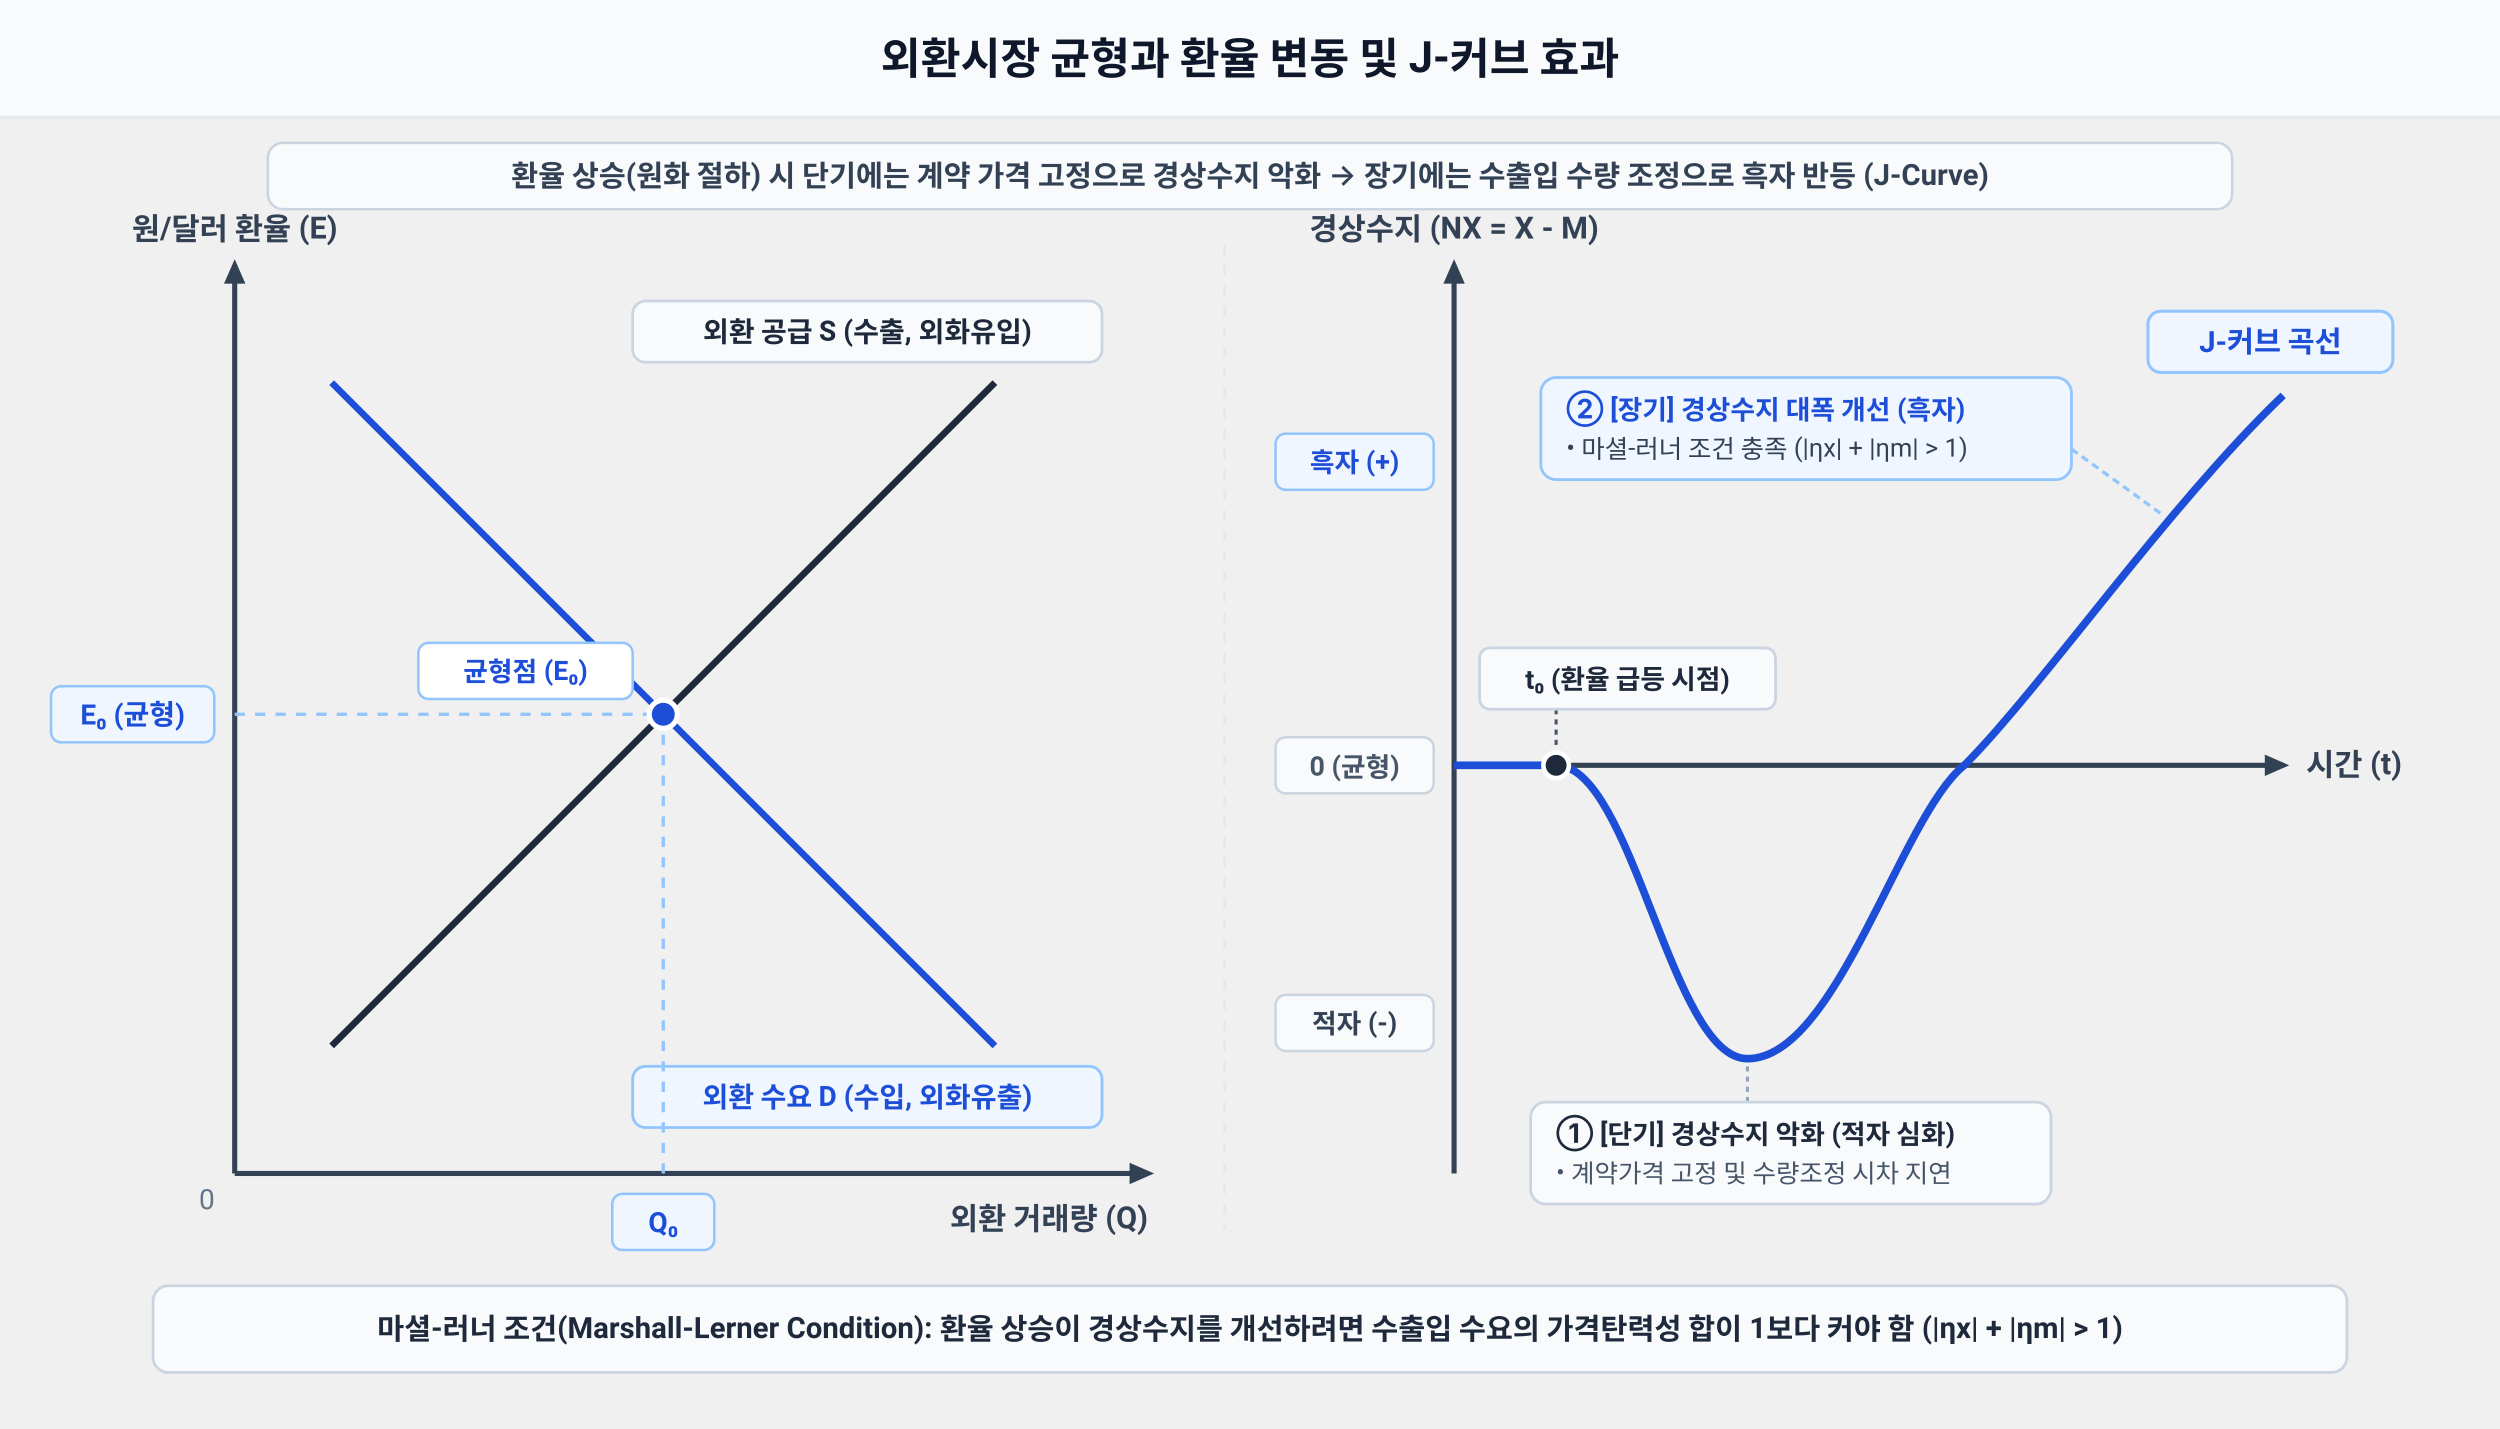
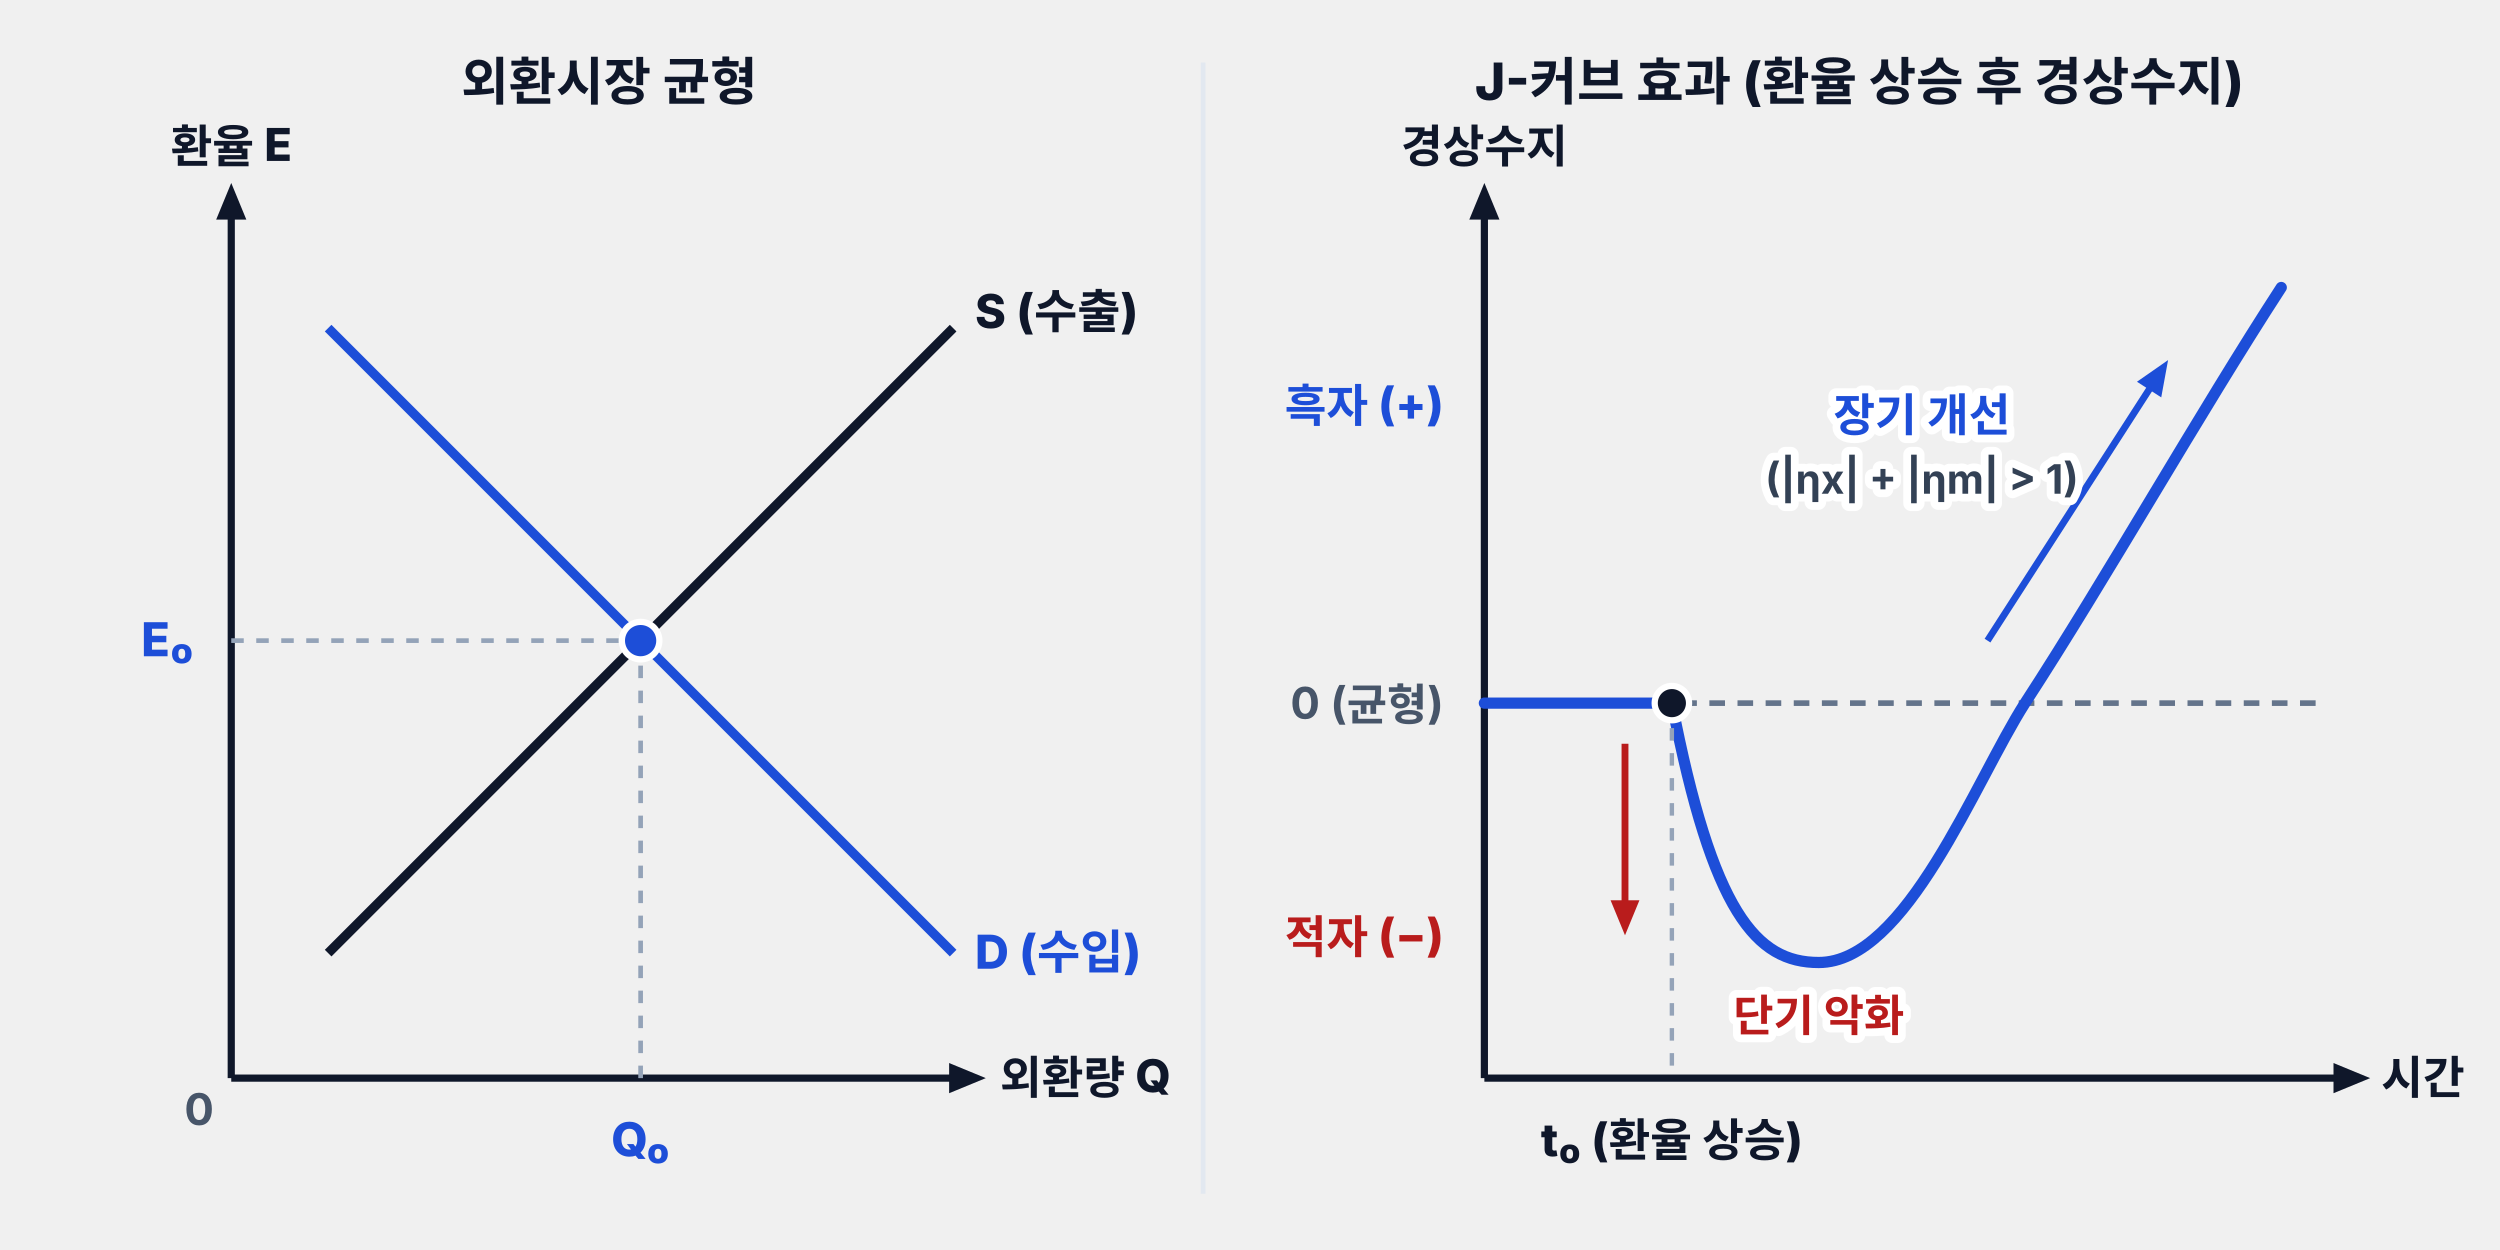
- <svg xmlns="http://www.w3.org/2000/svg" viewBox="0 0 980 560" width="100%" height="100%" style="background:#ffffff; font-family:'Pretendard', -apple-system, BlinkMacSystemFont, 'Segoe UI', Roboto, sans-serif;">
+ <svg xmlns="http://www.w3.org/2000/svg" viewBox="0 0 800 400" width="1200" height="600" style="background:#ffffff; font-family:'Pretendard', -apple-system, BlinkMacSystemFont, 'Apple SD Gothic Neo', sans-serif;">
  <defs>
+     <style>
+       .halo { paint-order: stroke; stroke: #ffffff; stroke-width: 5px; stroke-linejoin: round; }
+     </style>
    <marker id="axis-arr" viewBox="0 0 10 10" refX="6" refY="5" markerWidth="6" markerHeight="6" orient="auto-start-reverse">
-       <path d="M 0 1.5 L 8 5 L 0 8.5 z" fill="#334155" />
+       <path d="M 0 1.5 L 8.5 5 L 0 8.5 z" fill="#0f172a" />
+     </marker>
+     <marker id="red-arr" viewBox="0 0 10 10" refX="6" refY="5" markerWidth="6" markerHeight="6" orient="auto-start-reverse">
+       <path d="M 0 1.5 L 8.5 5 L 0 8.5 z" fill="#b91c1c" />
+     </marker>
+     <marker id="blue-arr" viewBox="0 0 10 10" refX="6" refY="5" markerWidth="6" markerHeight="6" orient="auto-start-reverse">
+       <path d="M 0 1.5 L 8.5 5 L 0 8.5 z" fill="#1d4ed8" />
    </marker>
  </defs>
-   <rect x="0" y="0" width="980" height="46" fill="#f8fafc" />
-   <text x="490" y="29" font-size="17" font-weight="700" text-anchor="middle" fill="#0f172a">외환시장 균형과 환율 변동 및 J-커브 효과</text>
-   <line x1="0" y1="46" x2="980" y2="46" stroke="#e2e8f0" stroke-width="1.2" />
-   <rect x="105" y="56" width="770" height="26" rx="6" fill="#f8fafc" stroke="#cbd5e1" stroke-width="1" />
-   <text x="490" y="73" font-size="11.5" font-weight="600" text-anchor="middle" fill="#334155">
-     환율 상승(원화 절하) 시 단기에는 계약 가격 고정으로 경상수지 악화 → 장기에는 수출입 수량 조정으로 흑자 반등 (J-Curve)
-   </text>
-   <line x1="92" y1="460" x2="450" y2="460" stroke="#334155" stroke-width="2" marker-end="url(#axis-arr)" />
-   <line x1="92" y1="460" x2="92" y2="104" stroke="#334155" stroke-width="2" marker-end="url(#axis-arr)" />
-   <text x="450" y="482" font-size="12" font-weight="700" fill="#334155" text-anchor="end">외환 거래량 (Q)</text>
-   <text x="92" y="94" font-size="12" font-weight="700" fill="#334155" text-anchor="middle">원/달러 환율 (E)</text>
-   <text x="78" y="474" font-size="11" fill="#64748b">0</text>
-   <line x1="130" y1="410" x2="390" y2="150" stroke="#1e293b" stroke-width="2.6" />
-   <g transform="translate(248, 118)">
-     <rect x="0" y="0" width="184" height="24" rx="5" fill="#f8fafc" stroke="#cbd5e1" stroke-width="1.1" />
-     <text x="92" y="16" font-size="11" font-weight="700" fill="#1e293b" text-anchor="middle">외환 공급 S (수출, 외화유입)</text>
-   </g>
-   <line x1="130" y1="150" x2="390" y2="410" stroke="#1d4ed8" stroke-width="2.6" />
-   <g transform="translate(248, 418)">
-     <rect x="0" y="0" width="184" height="24" rx="5" fill="#eff6ff" stroke="#93c5fd" stroke-width="1.1" />
-     <text x="92" y="16" font-size="11" font-weight="700" fill="#1d4ed8" text-anchor="middle">외환 수요 D (수입, 외화유출)</text>
-   </g>
-   <line x1="92" y1="280" x2="260" y2="280" stroke="#93c5fd" stroke-dasharray="4,4" stroke-width="1.3" />
-   <line x1="260" y1="280" x2="260" y2="460" stroke="#93c5fd" stroke-dasharray="4,4" stroke-width="1.3" />
-   <circle cx="260" cy="280" r="5.5" fill="#1d4ed8" stroke="#ffffff" stroke-width="2" />
-   <rect x="20" y="269" width="64" height="22" rx="4" fill="#eff6ff" stroke="#93c5fd" stroke-width="1" />
-   <text x="52" y="284" font-size="11" font-weight="700" fill="#1d4ed8" text-anchor="middle">E₀ (균형)</text>
-   <rect x="240" y="468" width="40" height="22" rx="4" fill="#eff6ff" stroke="#93c5fd" stroke-width="1" />
-   <text x="260" y="483" font-size="11" font-weight="700" fill="#1d4ed8" text-anchor="middle">Q₀</text>
-   <g transform="translate(164, 252)">
-     <rect x="0" y="0" width="84" height="22" rx="4" fill="#ffffff" stroke="#93c5fd" stroke-width="1" />
-     <text x="42" y="15" font-size="10.5" font-weight="700" fill="#1d4ed8" text-anchor="middle">균형점 (E₀)</text>
-   </g>
-   <line x1="480" y1="96" x2="480" y2="482" stroke="#e2e8f0" stroke-width="1" stroke-dasharray="4,4" />
-   <line x1="570" y1="300" x2="895" y2="300" stroke="#334155" stroke-width="2" marker-end="url(#axis-arr)" />
-   <line x1="570" y1="460" x2="570" y2="104" stroke="#334155" stroke-width="2" marker-end="url(#axis-arr)" />
-   <text x="904" y="304" font-size="12" font-weight="700" fill="#334155">시간 (t)</text>
-   <text x="570" y="94" font-size="12" font-weight="700" fill="#334155" text-anchor="middle">경상수지 (NX = X - M)</text>
-   <rect x="500" y="170" width="62" height="22" rx="4" fill="#eff6ff" stroke="#93c5fd" stroke-width="1" />
-   <text x="531" y="185" font-size="10.5" font-weight="700" fill="#1d4ed8" text-anchor="middle">흑자 (+)</text>
-   <rect x="500" y="289" width="62" height="22" rx="4" fill="#f8fafc" stroke="#cbd5e1" stroke-width="1" />
-   <text x="531" y="304" font-size="10.5" font-weight="600" fill="#475569" text-anchor="middle">0 (균형)</text>
-   <rect x="500" y="390" width="62" height="22" rx="4" fill="#f8fafc" stroke="#cbd5e1" stroke-width="1" />
-   <text x="531" y="405" font-size="10.5" font-weight="600" fill="#334155" text-anchor="middle">적자 (-)</text>
-   <line x1="610" y1="278" x2="610" y2="294" stroke="#475569" stroke-width="1.2" stroke-dasharray="2,2" />
-   <g transform="translate(580, 254)">
-     <rect x="0" y="0" width="116" height="24" rx="4" fill="#f8fafc" stroke="#cbd5e1" stroke-width="1.1" />
-     <text x="58" y="16" font-size="10.5" font-weight="700" fill="#1e293b" text-anchor="middle">t₀ (환율 급등 시점)</text>
-   </g>
-   <path d="M 570 300 L 610 300 C 640 300, 655 415, 685 415 C 720 415, 745 320, 770 300 C 800 270, 850 198, 895 155" fill="none" stroke="#1d4ed8" stroke-width="3" />
-   <circle cx="610" cy="300" r="5" fill="#1e293b" stroke="#ffffff" stroke-width="1.8" />
-   <g transform="translate(842, 122)">
-     <rect x="0" y="0" width="96" height="24" rx="5" fill="#eff6ff" stroke="#93c5fd" stroke-width="1.2" />
-     <text x="48" y="16" font-size="11.5" font-weight="700" fill="#1d4ed8" text-anchor="middle">J-커브 곡선</text>
-   </g>
-   <line x1="685" y1="418" x2="685" y2="432" stroke="#94a3b8" stroke-width="1.2" stroke-dasharray="2,2" />
-   <g transform="translate(600, 432)">
-     <rect x="0" y="0" width="204" height="40" rx="6" fill="#f8fafc" stroke="#cbd5e1" stroke-width="1.1" />
-     <text x="10" y="16" font-size="10.5" font-weight="700" fill="#1e293b">① [단기] 경상수지 악화 (적자 심화)</text>
-     <text x="10" y="31" font-size="10" fill="#475569">• 계약가격 고정 및 수량조정 시차 지연</text>
-   </g>
-   <line x1="812" y1="176" x2="848" y2="202" stroke="#93c5fd" stroke-width="1.3" stroke-dasharray="3,2" />
-   <g transform="translate(604, 148)">
-     <rect x="0" y="0" width="208" height="40" rx="6" fill="#eff6ff" stroke="#93c5fd" stroke-width="1.1" />
-     <text x="10" y="16" font-size="10.5" font-weight="700" fill="#1d4ed8">② [장기] 경상수지 대폭 개선 (흑자)</text>
-     <text x="10" y="31" font-size="10" fill="#334155">• 마셜-러너 조건 충족 (|ηx| + |ηm| &gt; 1)</text>
-   </g>
-   <rect x="60" y="504" width="860" height="34" rx="6" fill="#f8fafc" stroke="#cbd5e1" stroke-width="1.1" />
-   <text x="490" y="525" font-size="11.5" font-weight="600" fill="#1e293b" text-anchor="middle">
-     마셜-러너 조건(Marshall-Lerner Condition): 환율 상승이 경상수지를 개선하려면 수출입 수요의 가격탄력성 합이 1보다 커야 함 (|ηx| + |ηm| &gt; 1)
-   </text>
+   <line x1="385" y1="20" x2="385" y2="382" stroke="#e2e8f0" stroke-width="1.5" />
+   <text x="195" y="32" font-size="16.5" font-weight="800" fill="#0f172a" text-anchor="middle">외환시장 균형</text>
+   <line x1="74" y1="345" x2="312" y2="345" stroke="#0f172a" stroke-width="2.3" marker-end="url(#axis-arr)" />
+   <line x1="74" y1="345" x2="74" y2="62" stroke="#0f172a" stroke-width="2.3" marker-end="url(#axis-arr)" />
+   <text x="320" y="350" font-size="14.5" font-weight="800" fill="#0f172a">외환량 Q</text>
+   <text x="74" y="52" font-size="14.5" font-weight="800" fill="#0f172a" text-anchor="middle">환율 E</text>
+   <text x="59" y="360" font-size="14" font-weight="700" fill="#475569">0</text>
+   <line x1="105" y1="305" x2="305" y2="105" stroke="#0f172a" stroke-width="3" />
+   <text x="312" y="105" font-size="15" font-weight="800" fill="#0f172a">S (수출)</text>
+   <line x1="105" y1="105" x2="305" y2="305" stroke="#1d4ed8" stroke-width="3" />
+   <text x="312" y="310" font-size="15" font-weight="800" fill="#1d4ed8">D (수입)</text>
+   <line x1="74" y1="205" x2="205" y2="205" stroke="#94a3b8" stroke-width="1.5" stroke-dasharray="4,4" />
+   <line x1="205" y1="205" x2="205" y2="345" stroke="#94a3b8" stroke-width="1.5" stroke-dasharray="4,4" />
+   <circle cx="205" cy="205" r="6" fill="#1d4ed8" stroke="#ffffff" stroke-width="2" />
+   <text x="62" y="210" font-size="15" font-weight="800" fill="#1d4ed8" text-anchor="end">E₀</text>
+   <text x="205" y="370" font-size="15" font-weight="800" fill="#1d4ed8" text-anchor="middle">Q₀</text>
+   <text x="595" y="32" font-size="16.5" font-weight="800" fill="#0f172a" text-anchor="middle">J-커브 효과 (환율 상승 후 경상수지)</text>
+   <line x1="475" y1="345" x2="755" y2="345" stroke="#0f172a" stroke-width="2.3" marker-end="url(#axis-arr)" />
+   <line x1="475" y1="345" x2="475" y2="62" stroke="#0f172a" stroke-width="2.3" marker-end="url(#axis-arr)" />
+   <line x1="475" y1="225" x2="745" y2="225" stroke="#64748b" stroke-width="1.8" stroke-dasharray="5,4" />
+   <text x="762" y="350" font-size="14.5" font-weight="800" fill="#0f172a">시간</text>
+   <text x="475" y="52" font-size="14.5" font-weight="800" fill="#0f172a" text-anchor="middle">경상수지</text>
+   <text x="462" y="135" font-size="14.5" font-weight="800" fill="#1d4ed8" text-anchor="end">흑자 (+)</text>
+   <text x="462" y="230" font-size="14" font-weight="700" fill="#475569" text-anchor="end">0 (균형)</text>
+   <text x="462" y="305" font-size="14.5" font-weight="800" fill="#b91c1c" text-anchor="end">적자 (−)</text>
+   <path d="M 475 225 L 535 225 C 548 292, 562 308, 582 308 C 610 308, 632 250, 648 225 C 674 185, 704 132, 730 92" fill="none" stroke="#1d4ed8" stroke-width="3.6" stroke-linecap="round" />
+   <line x1="535" y1="225" x2="535" y2="345" stroke="#94a3b8" stroke-width="1.4" stroke-dasharray="4,4" />
+   <circle cx="535" cy="225" r="5.5" fill="#0f172a" stroke="#ffffff" stroke-width="2" />
+   <text x="535" y="370" font-size="14.5" font-weight="800" fill="#0f172a" text-anchor="middle">t₀ (환율 상승)</text>
+   <line x1="520" y1="238" x2="520" y2="296" stroke="#b91c1c" stroke-width="2.2" marker-end="url(#red-arr)" />
+   <text x="582" y="330" font-size="14" font-weight="800" fill="#b91c1c" text-anchor="middle" class="halo">단기 악화</text>
+   <line x1="636" y1="205" x2="692" y2="118" stroke="#1d4ed8" stroke-width="2.2" marker-end="url(#blue-arr)" />
+   <text x="615" y="138" font-size="14.5" font-weight="800" fill="#1d4ed8" text-anchor="middle" class="halo">장기 개선</text>
+   <text x="615" y="158" font-size="13" font-weight="700" fill="#334155" text-anchor="middle" class="halo">(|ηx| + |ηm| &gt; 1)</text>
</svg>
